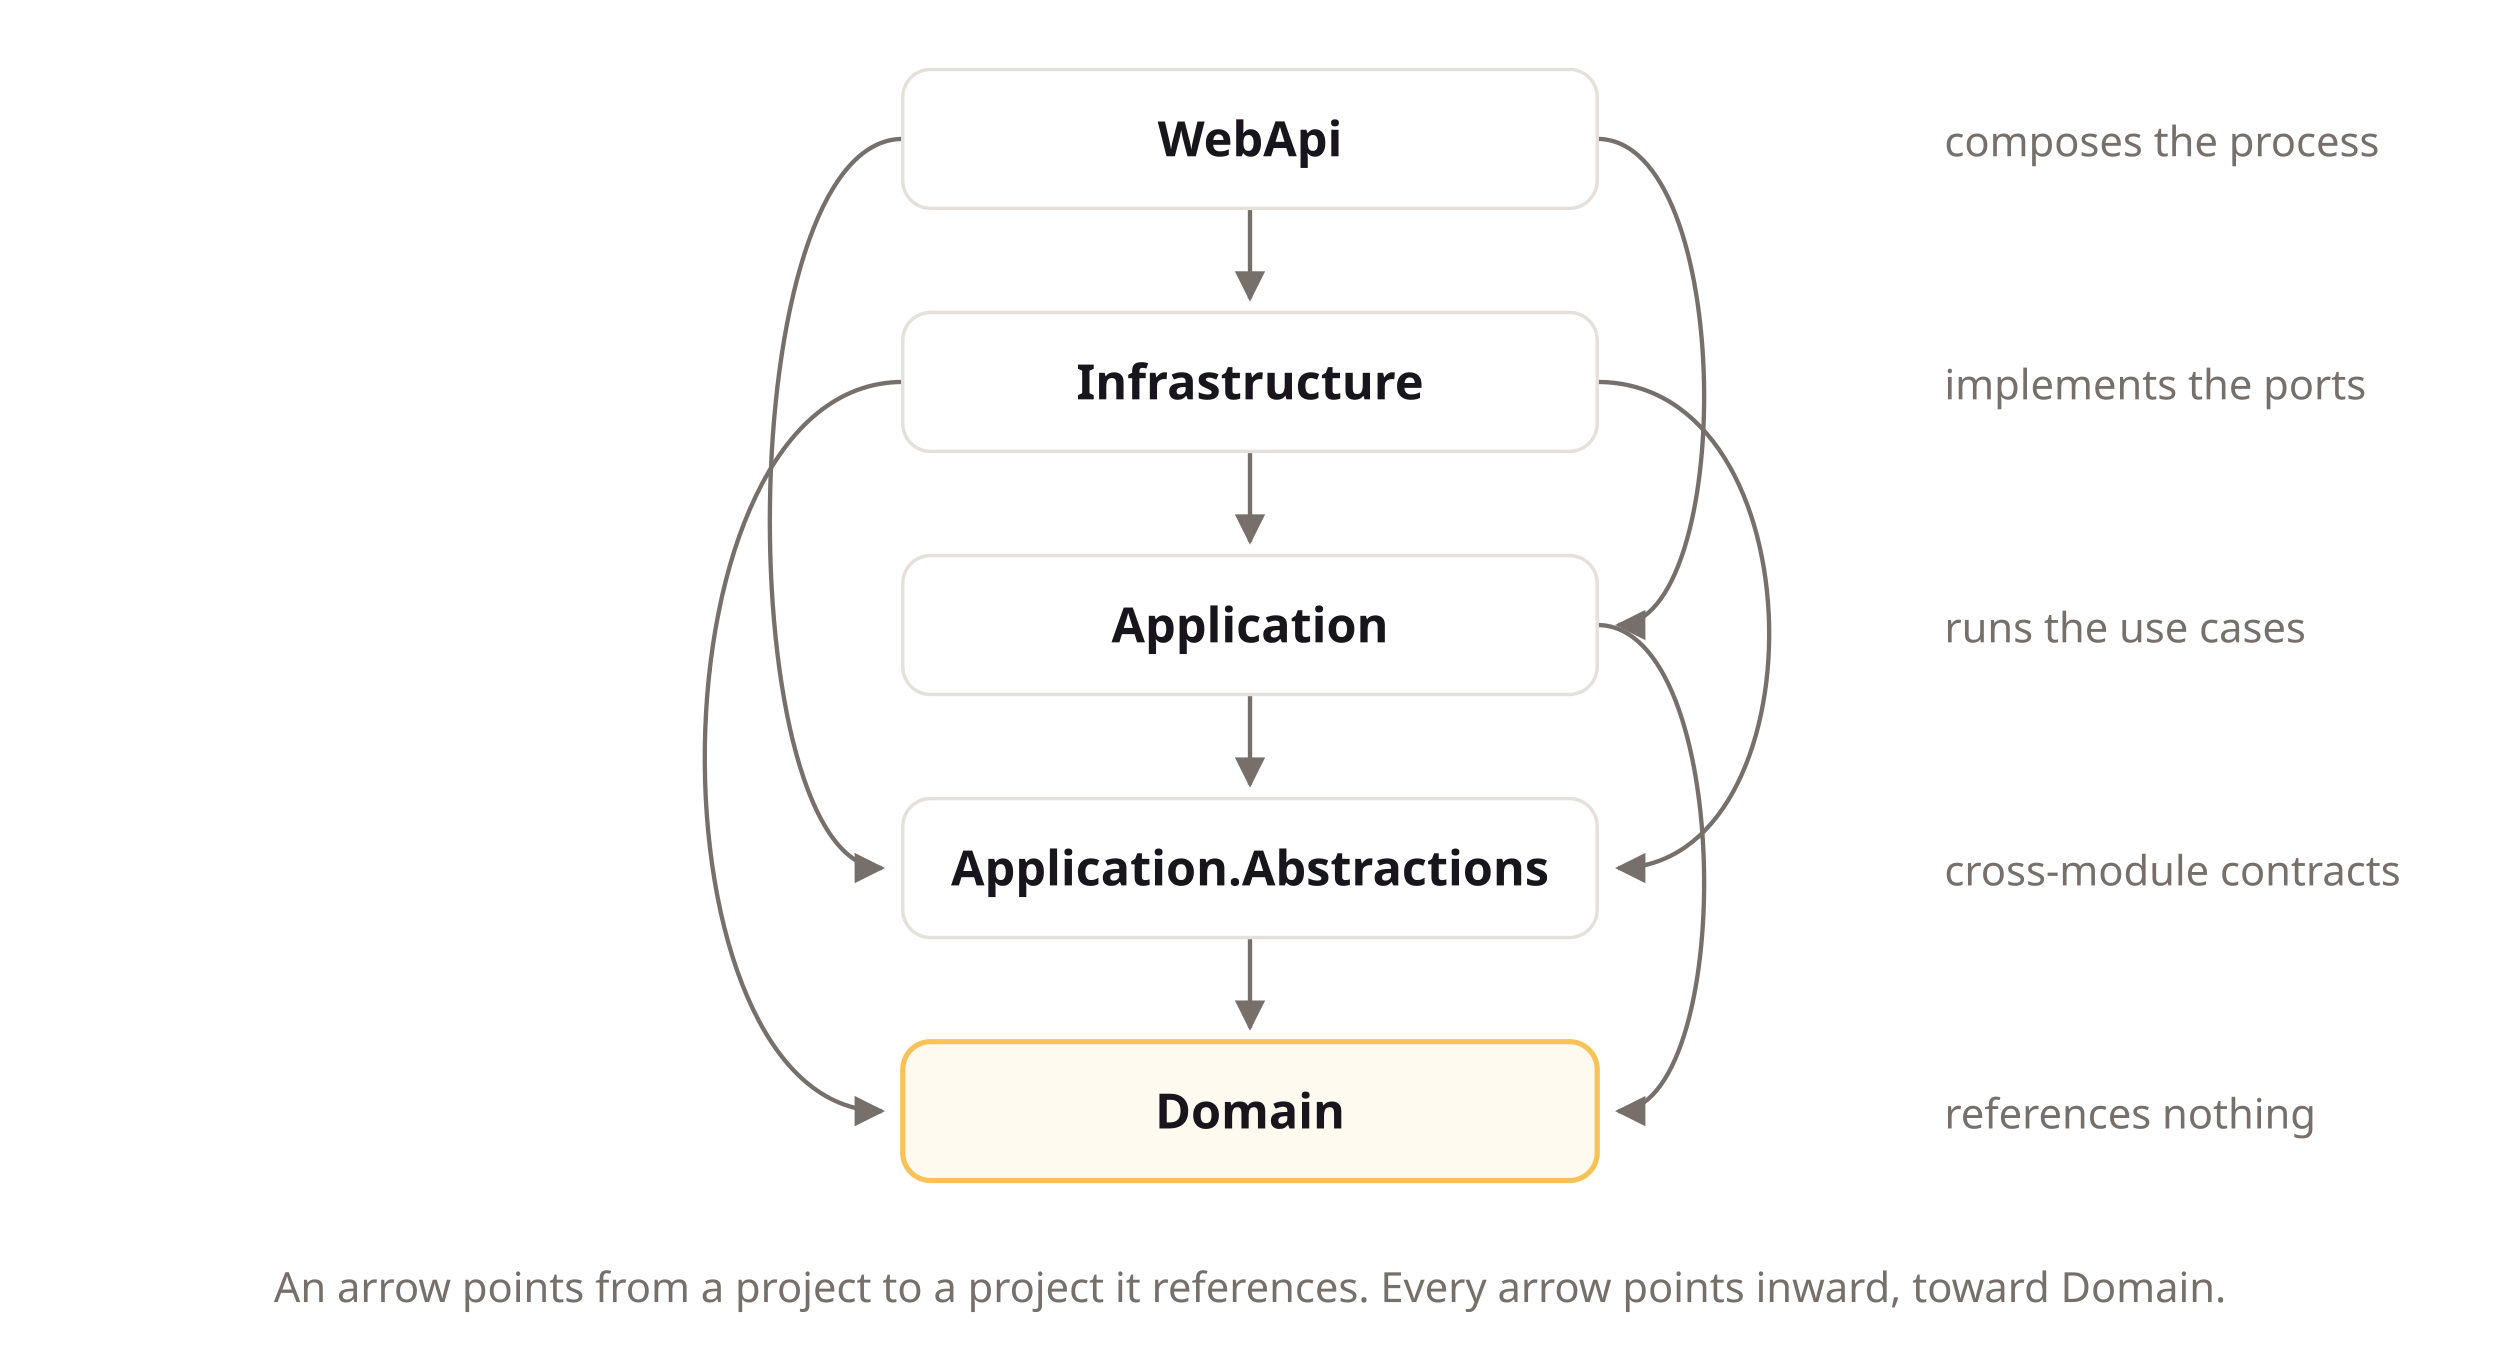
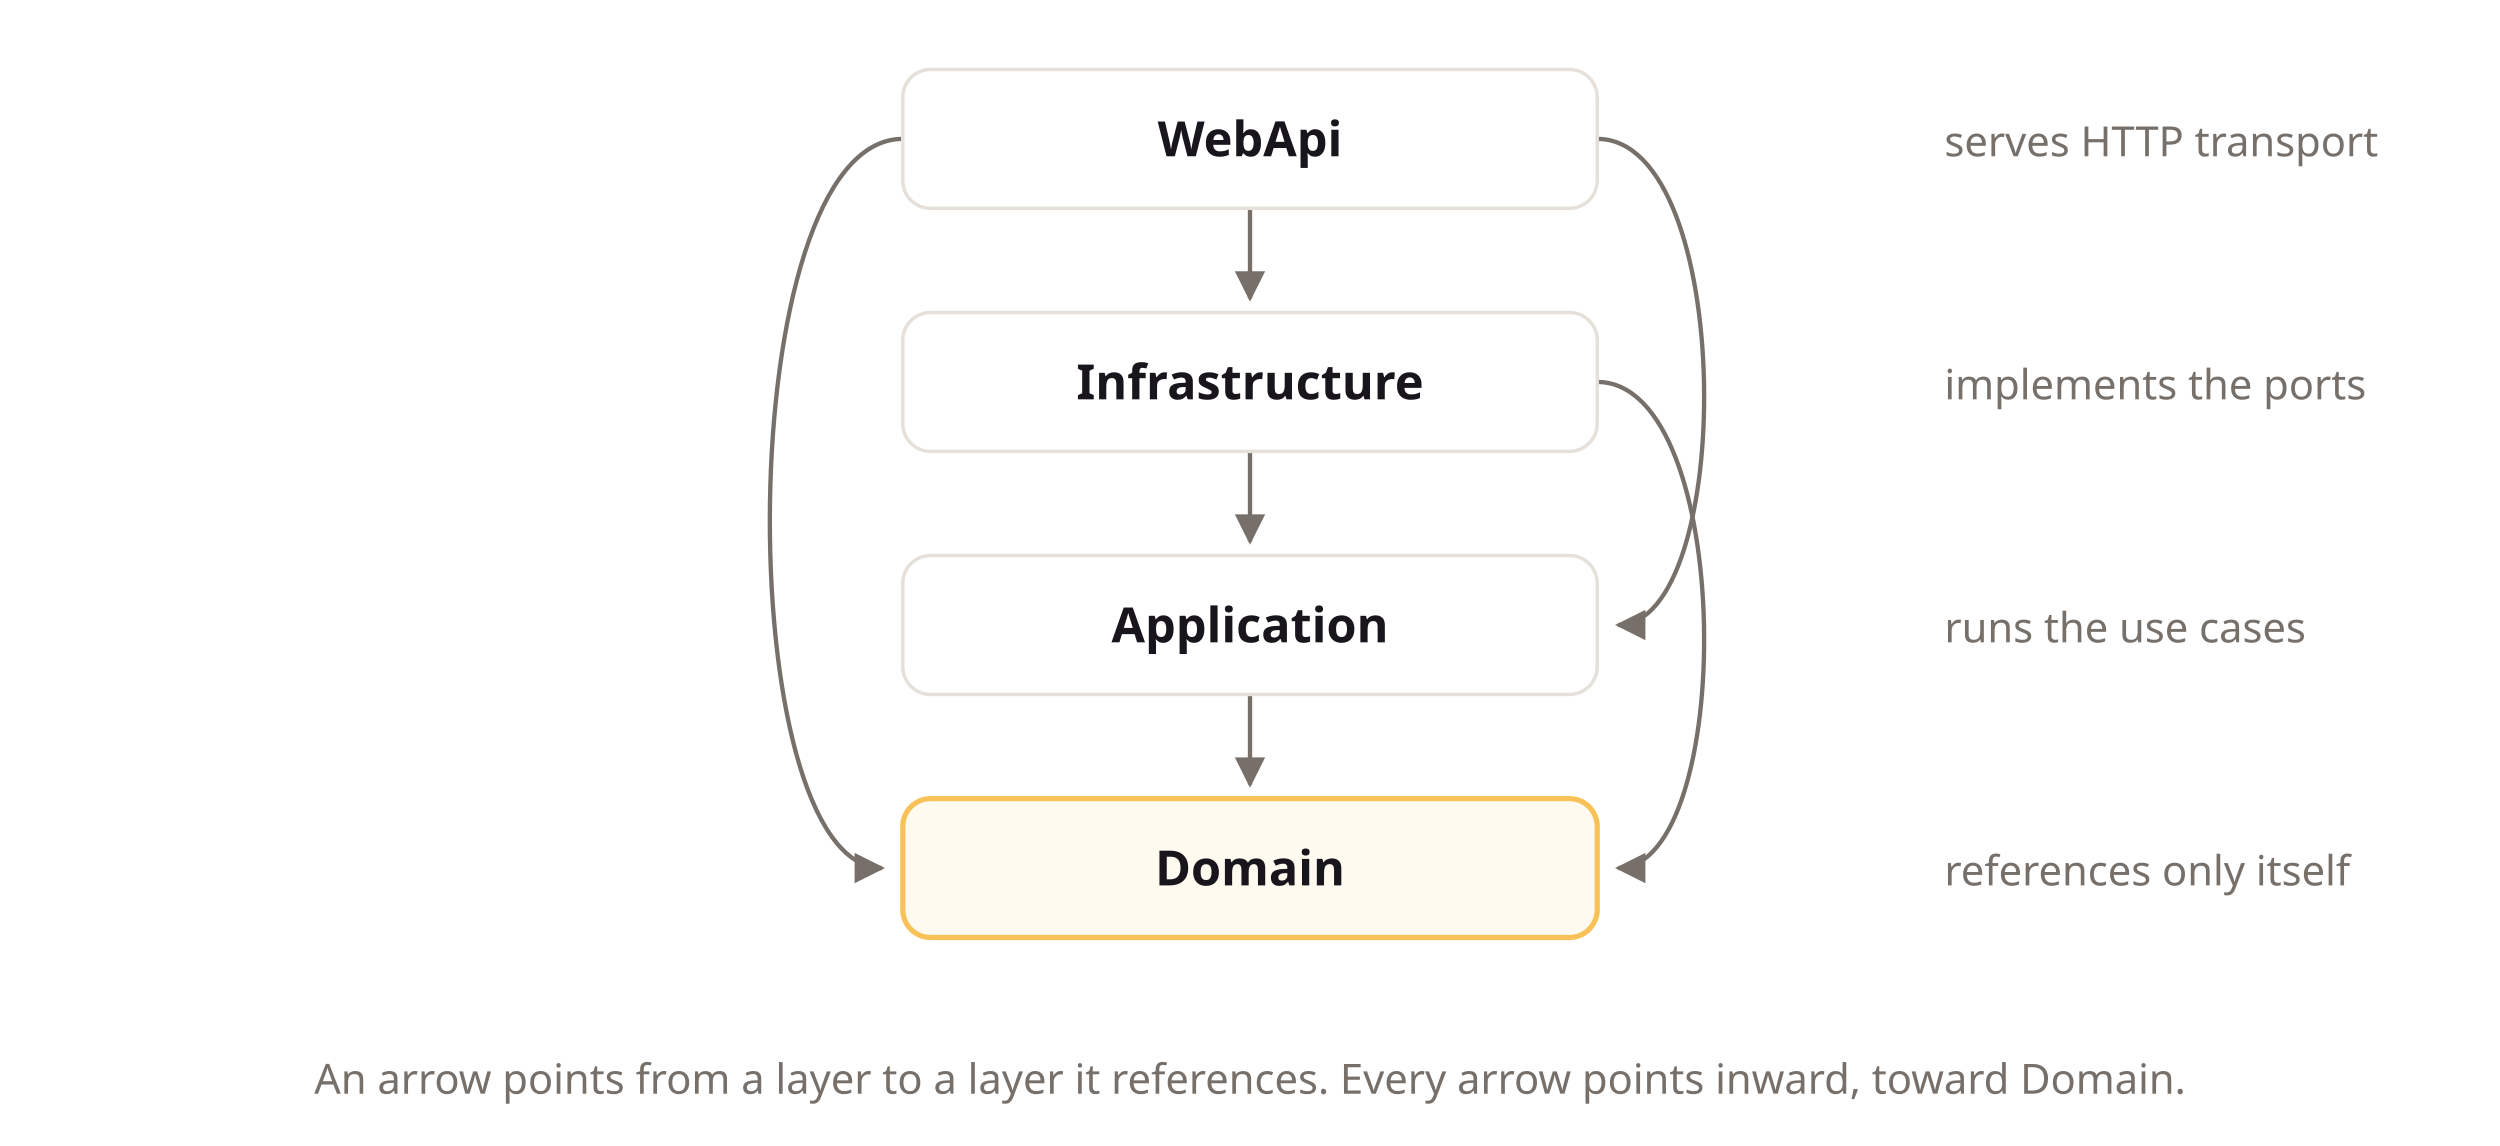
- <svg xmlns="http://www.w3.org/2000/svg" width="720" height="390" viewBox="0 0 720 390" role="img" aria-labelledby="backend-dependencies-title backend-dependencies-desc" font-family="Geist, ui-sans-serif, system-ui, sans-serif">
+ <svg xmlns="http://www.w3.org/2000/svg" width="720" height="330" viewBox="0 0 720 330" role="img" aria-labelledby="backend-dependencies-title backend-dependencies-desc" font-family="Geist, ui-sans-serif, system-ui, sans-serif">
  <defs>
    <marker id="backend-dependencies-arrow" viewBox="0 0 10 10" refX="9" refY="5" markerWidth="7" markerHeight="7" orient="auto-start-reverse">
      <path d="M0 0 10 5 0 10z" style="fill: var(--muted-fg, #77706a)" />
    </marker>
  </defs>
  <g style="stroke: var(--muted-fg, #77706a); fill: none" stroke-width="1.25" marker-end="url(#backend-dependencies-arrow)">
    <path d="M360 60 V 86" />
    <path d="M360 130 V 156" />
    <path d="M360 200 V 226" />
-     <path d="M360 270 V 296" />
    <path d="M460 40 C 500 40, 500 180, 466 180" />
-     <path d="M460 110 C 525 110, 525 250, 466 250" />
-     <path d="M460 180 C 500 180, 500 320, 466 320" />
+     <path d="M460 110 C 500 110, 500 250, 466 250" />
    <path d="M260 40 C 210 40, 210 250, 254 250" />
-     <path d="M260 110 C 185 110, 185 320, 254 320" />
  </g>
  <g style="fill: var(--bg, #ffffff); stroke: var(--border, #e5e0d9)" stroke-width="1">
    <rect x="260" y="20" width="200" height="40" rx="8" />
    <rect x="260" y="90" width="200" height="40" rx="8" />
    <rect x="260" y="160" width="200" height="40" rx="8" />
-     <rect x="260" y="230" width="200" height="40" rx="8" />
  </g>
-   <rect x="260" y="300" width="200" height="40" rx="8" style="fill: var(--accent-subtle, #fffaf0); stroke: var(--accent, #f8c258)" stroke-width="1.5" />
+   <rect x="260" y="230" width="200" height="40" rx="8" style="fill: var(--accent-subtle, #fffaf0); stroke: var(--accent, #f8c258)" stroke-width="1.5" />
  <g style="fill: var(--fg, #19151c)" font-size="14" font-weight="600" text-anchor="middle">
    <text x="360" y="45">WebApi</text>
    <text x="360" y="115">Infrastructure</text>
    <text x="360" y="185">Application</text>
-     <text x="360" y="255">Application.Abstractions</text>
-     <text x="360" y="325">Domain</text>
+     <text x="360" y="255">Domain</text>
  </g>
  <g style="fill: var(--muted-fg, #77706a)" font-size="12">
-     <text x="560" y="45">composes the process</text>
+     <text x="560" y="45">serves HTTP transport</text>
    <text x="560" y="115">implements the ports</text>
    <text x="560" y="185">runs the use cases</text>
-     <text x="560" y="255">cross-module contracts</text>
-     <text x="560" y="325">references nothing</text>
+     <text x="560" y="255">references only itself</text>
  </g>
-   <text x="360" y="375" text-anchor="middle" font-size="12" style="fill: var(--muted-fg, #77706a)">An arrow points from a project to a project it references. Every arrow points inward, toward Domain.</text>
+   <text x="360" y="315" text-anchor="middle" font-size="12" style="fill: var(--muted-fg, #77706a)">An arrow points from a layer to a layer it references. Every arrow points inward, toward Domain.</text>
</svg>
